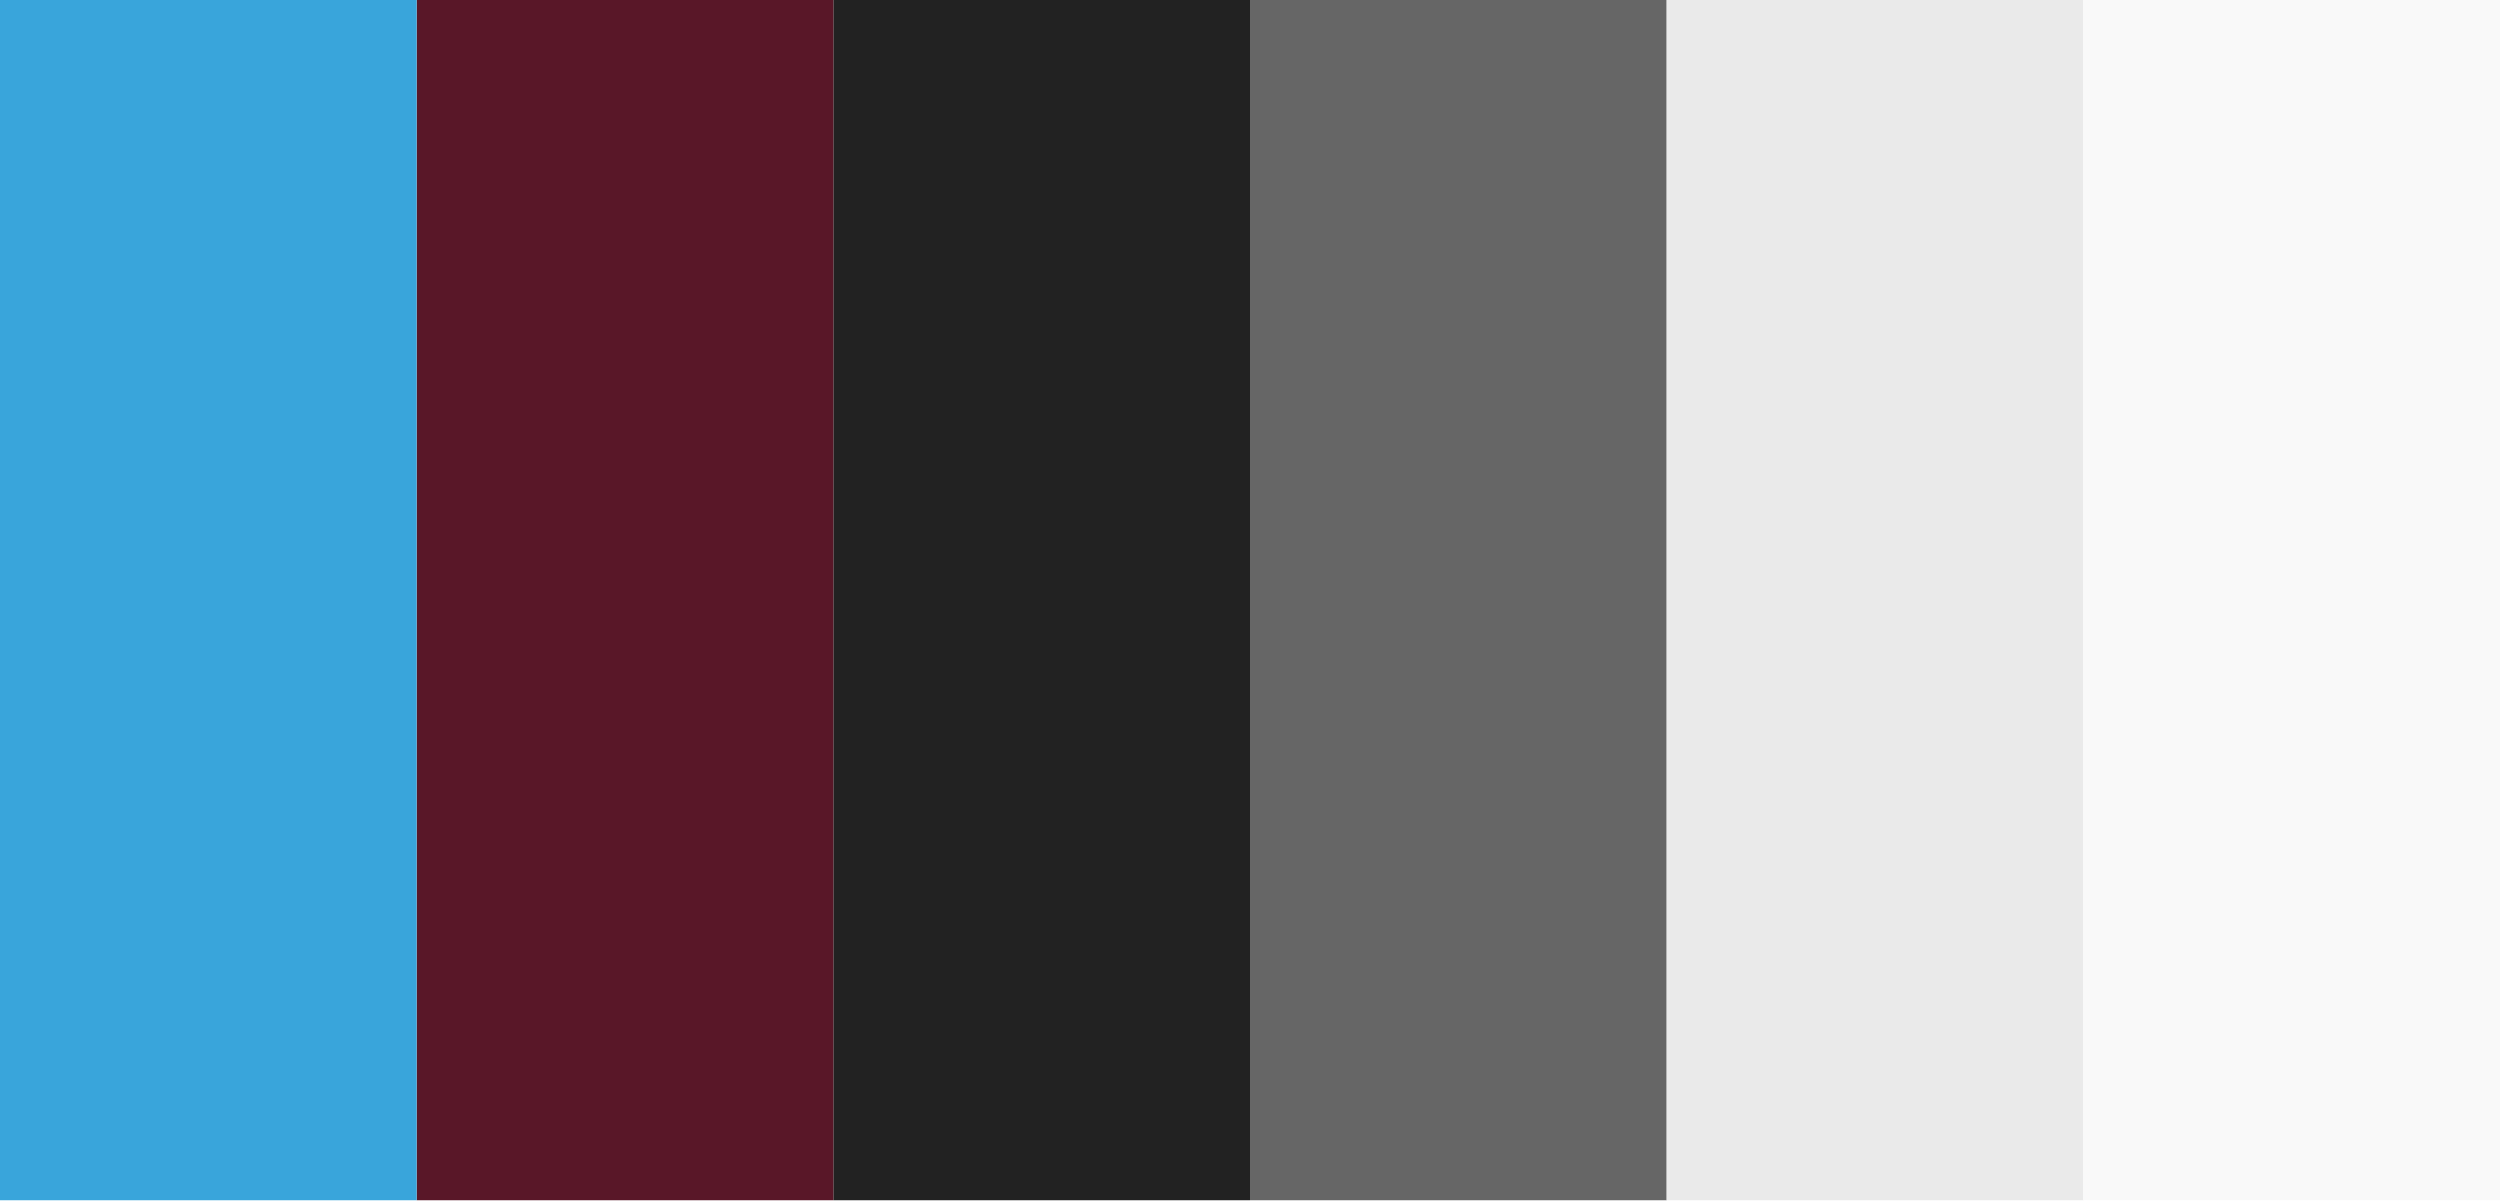
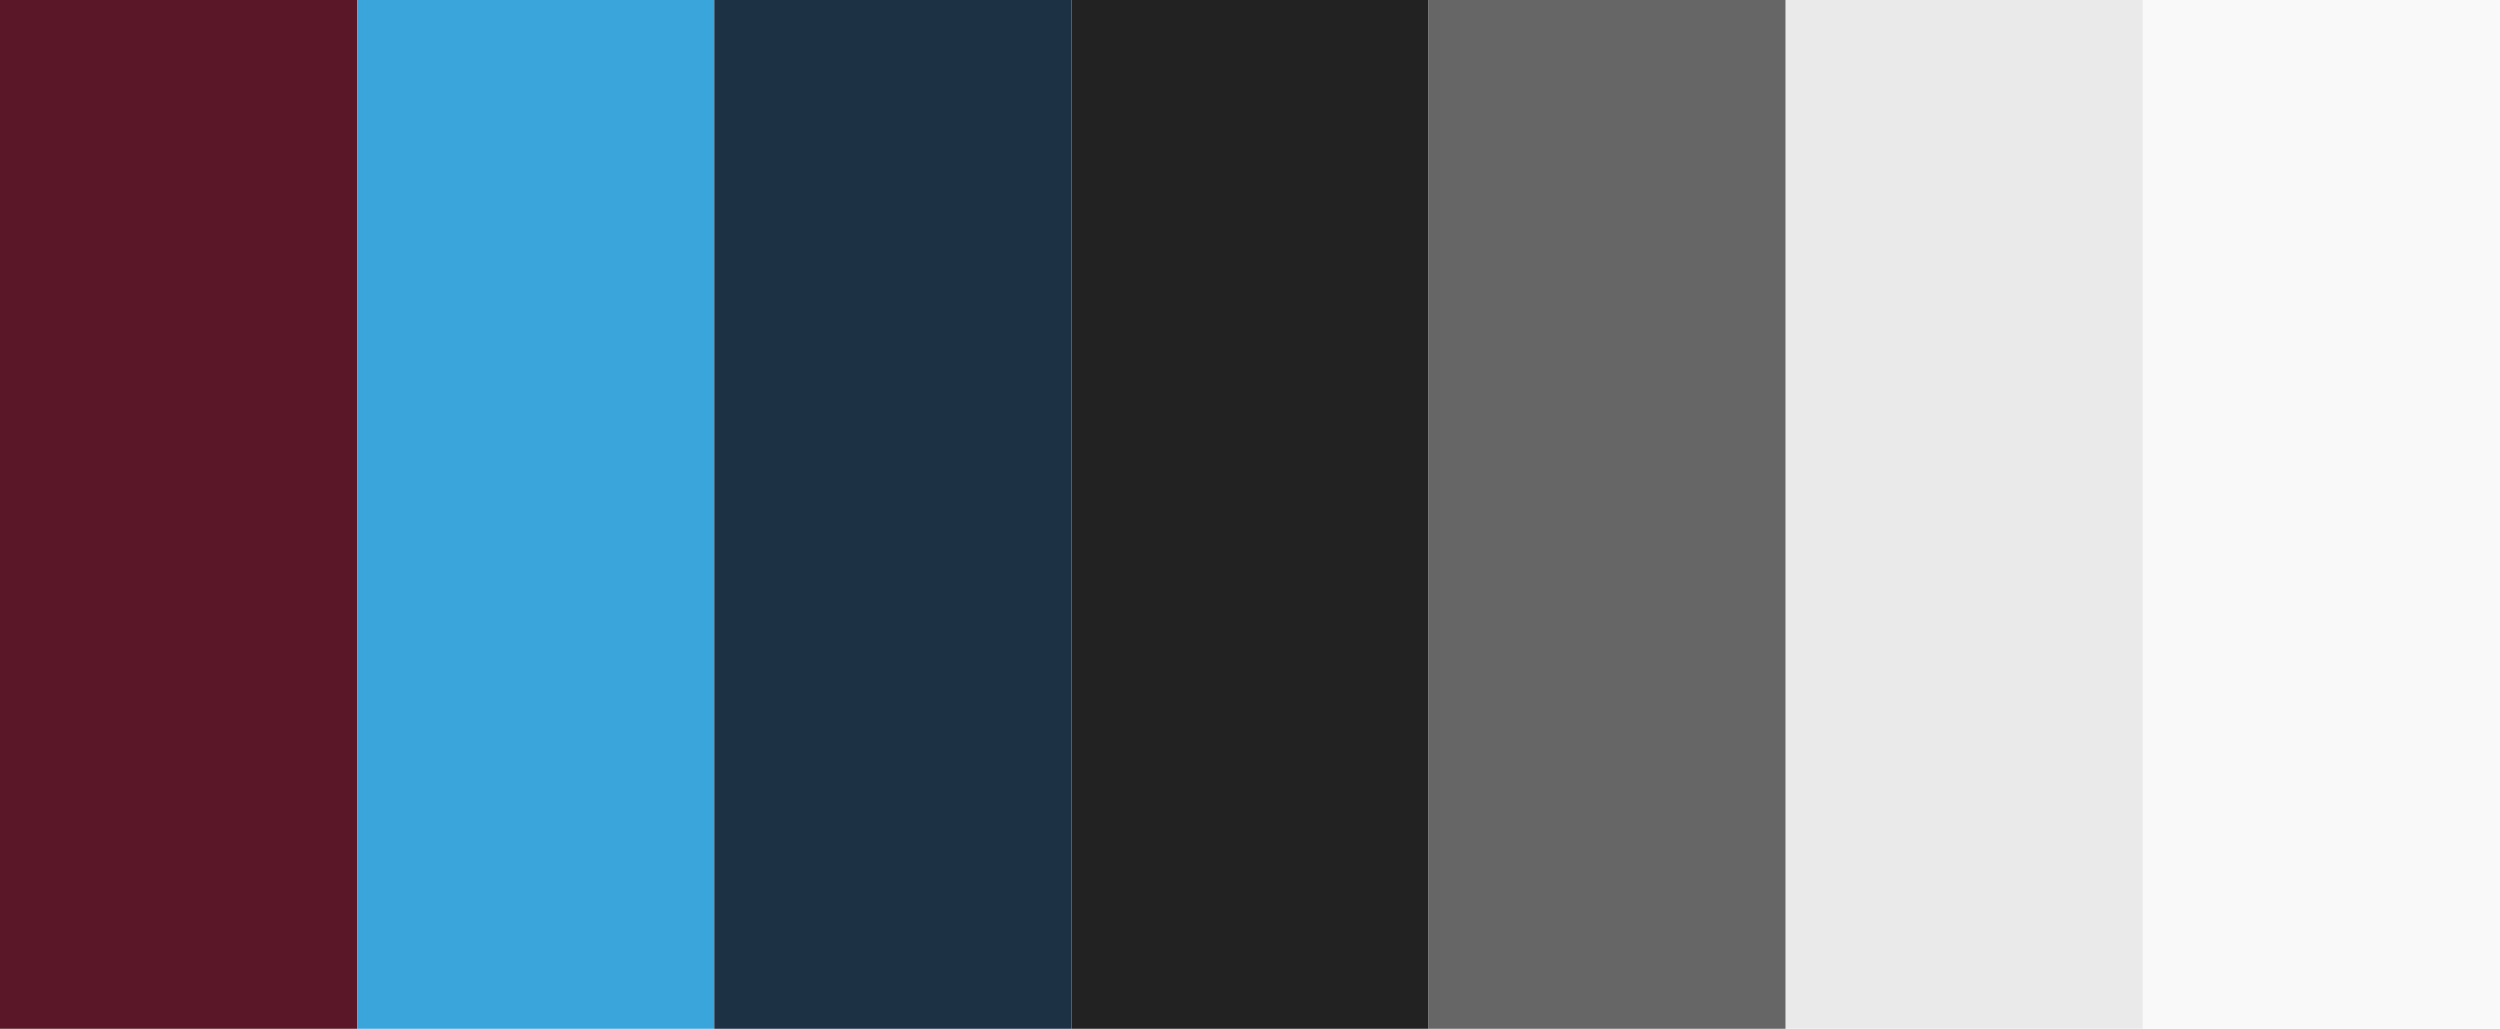
- <svg xmlns="http://www.w3.org/2000/svg" width="214.885mm" height="103.166mm" viewBox="0 0 214.885 103.166" version="1.1" id="svg8">
+ <svg xmlns="http://www.w3.org/2000/svg" width="250.699mm" height="103.166mm" viewBox="0 0 250.699 103.166" version="1.1" id="svg8">
  <defs id="defs2" />
-   <g id="layer1" transform="translate(66.55011,-39.35218)">
+   <g id="layer1" transform="translate(102.3642,-39.35218)">
    <rect style="fill:#222222;fill-opacity:1;fill-rule:nonzero;stroke:none;stroke-width:10.583;stroke-miterlimit:10;stroke-dasharray:none;stroke-dashoffset:0;stroke-opacity:1" id="rect815" width="35.814" height="103.166" x="5.078" y="39.352" />
    <rect style="fill:#666666;fill-opacity:1;fill-rule:nonzero;stroke:none;stroke-width:10.583;stroke-miterlimit:10;stroke-dasharray:none;stroke-dashoffset:0;stroke-opacity:1" id="rect815-0" width="35.814" height="103.166" x="40.892" y="39.352" />
    <rect style="fill:#eaeaea;fill-opacity:1;fill-rule:nonzero;stroke:none;stroke-width:10.583;stroke-miterlimit:10;stroke-dasharray:none;stroke-dashoffset:0;stroke-opacity:1" id="rect815-0-9" width="35.814" height="103.166" x="76.706" y="39.352" />
    <rect style="fill:#f9f9f9;fill-opacity:1;fill-rule:nonzero;stroke:none;stroke-width:10.583;stroke-miterlimit:10;stroke-dasharray:none;stroke-dashoffset:0;stroke-opacity:1" id="rect815-0-9-5" width="35.814" height="103.166" x="112.52" y="39.352" />
-     <rect style="fill:#591728;fill-opacity:1;fill-rule:nonzero;stroke:none;stroke-width:10.583;stroke-miterlimit:10;stroke-dasharray:none;stroke-dashoffset:0;stroke-opacity:1" id="rect815-0-9-5-9" width="35.814" height="103.166" x="-30.736" y="39.352" />
+     <rect style="fill:#591728;fill-opacity:1;fill-rule:nonzero;stroke:none;stroke-width:10.583;stroke-miterlimit:10;stroke-dasharray:none;stroke-dashoffset:0;stroke-opacity:1" id="rect815-0-9-5-9" width="35.814" height="103.166" x="-102.364" y="39.352" />
    <rect style="fill:#39a5db;fill-opacity:1;fill-rule:nonzero;stroke:none;stroke-width:10.583;stroke-miterlimit:10;stroke-dasharray:none;stroke-dashoffset:0;stroke-opacity:1" id="rect815-0-9-5-9-8" width="35.814" height="103.166" x="-66.55" y="39.352" />
+     <rect style="fill:#1c3144;fill-opacity:1;fill-rule:nonzero;stroke:none;stroke-width:10.583;stroke-miterlimit:10;stroke-dasharray:none;stroke-dashoffset:0;stroke-opacity:1" id="rect815-0-9-5-9-8-5" width="35.814" height="103.166" x="-30.736" y="39.352" />
  </g>
</svg>
